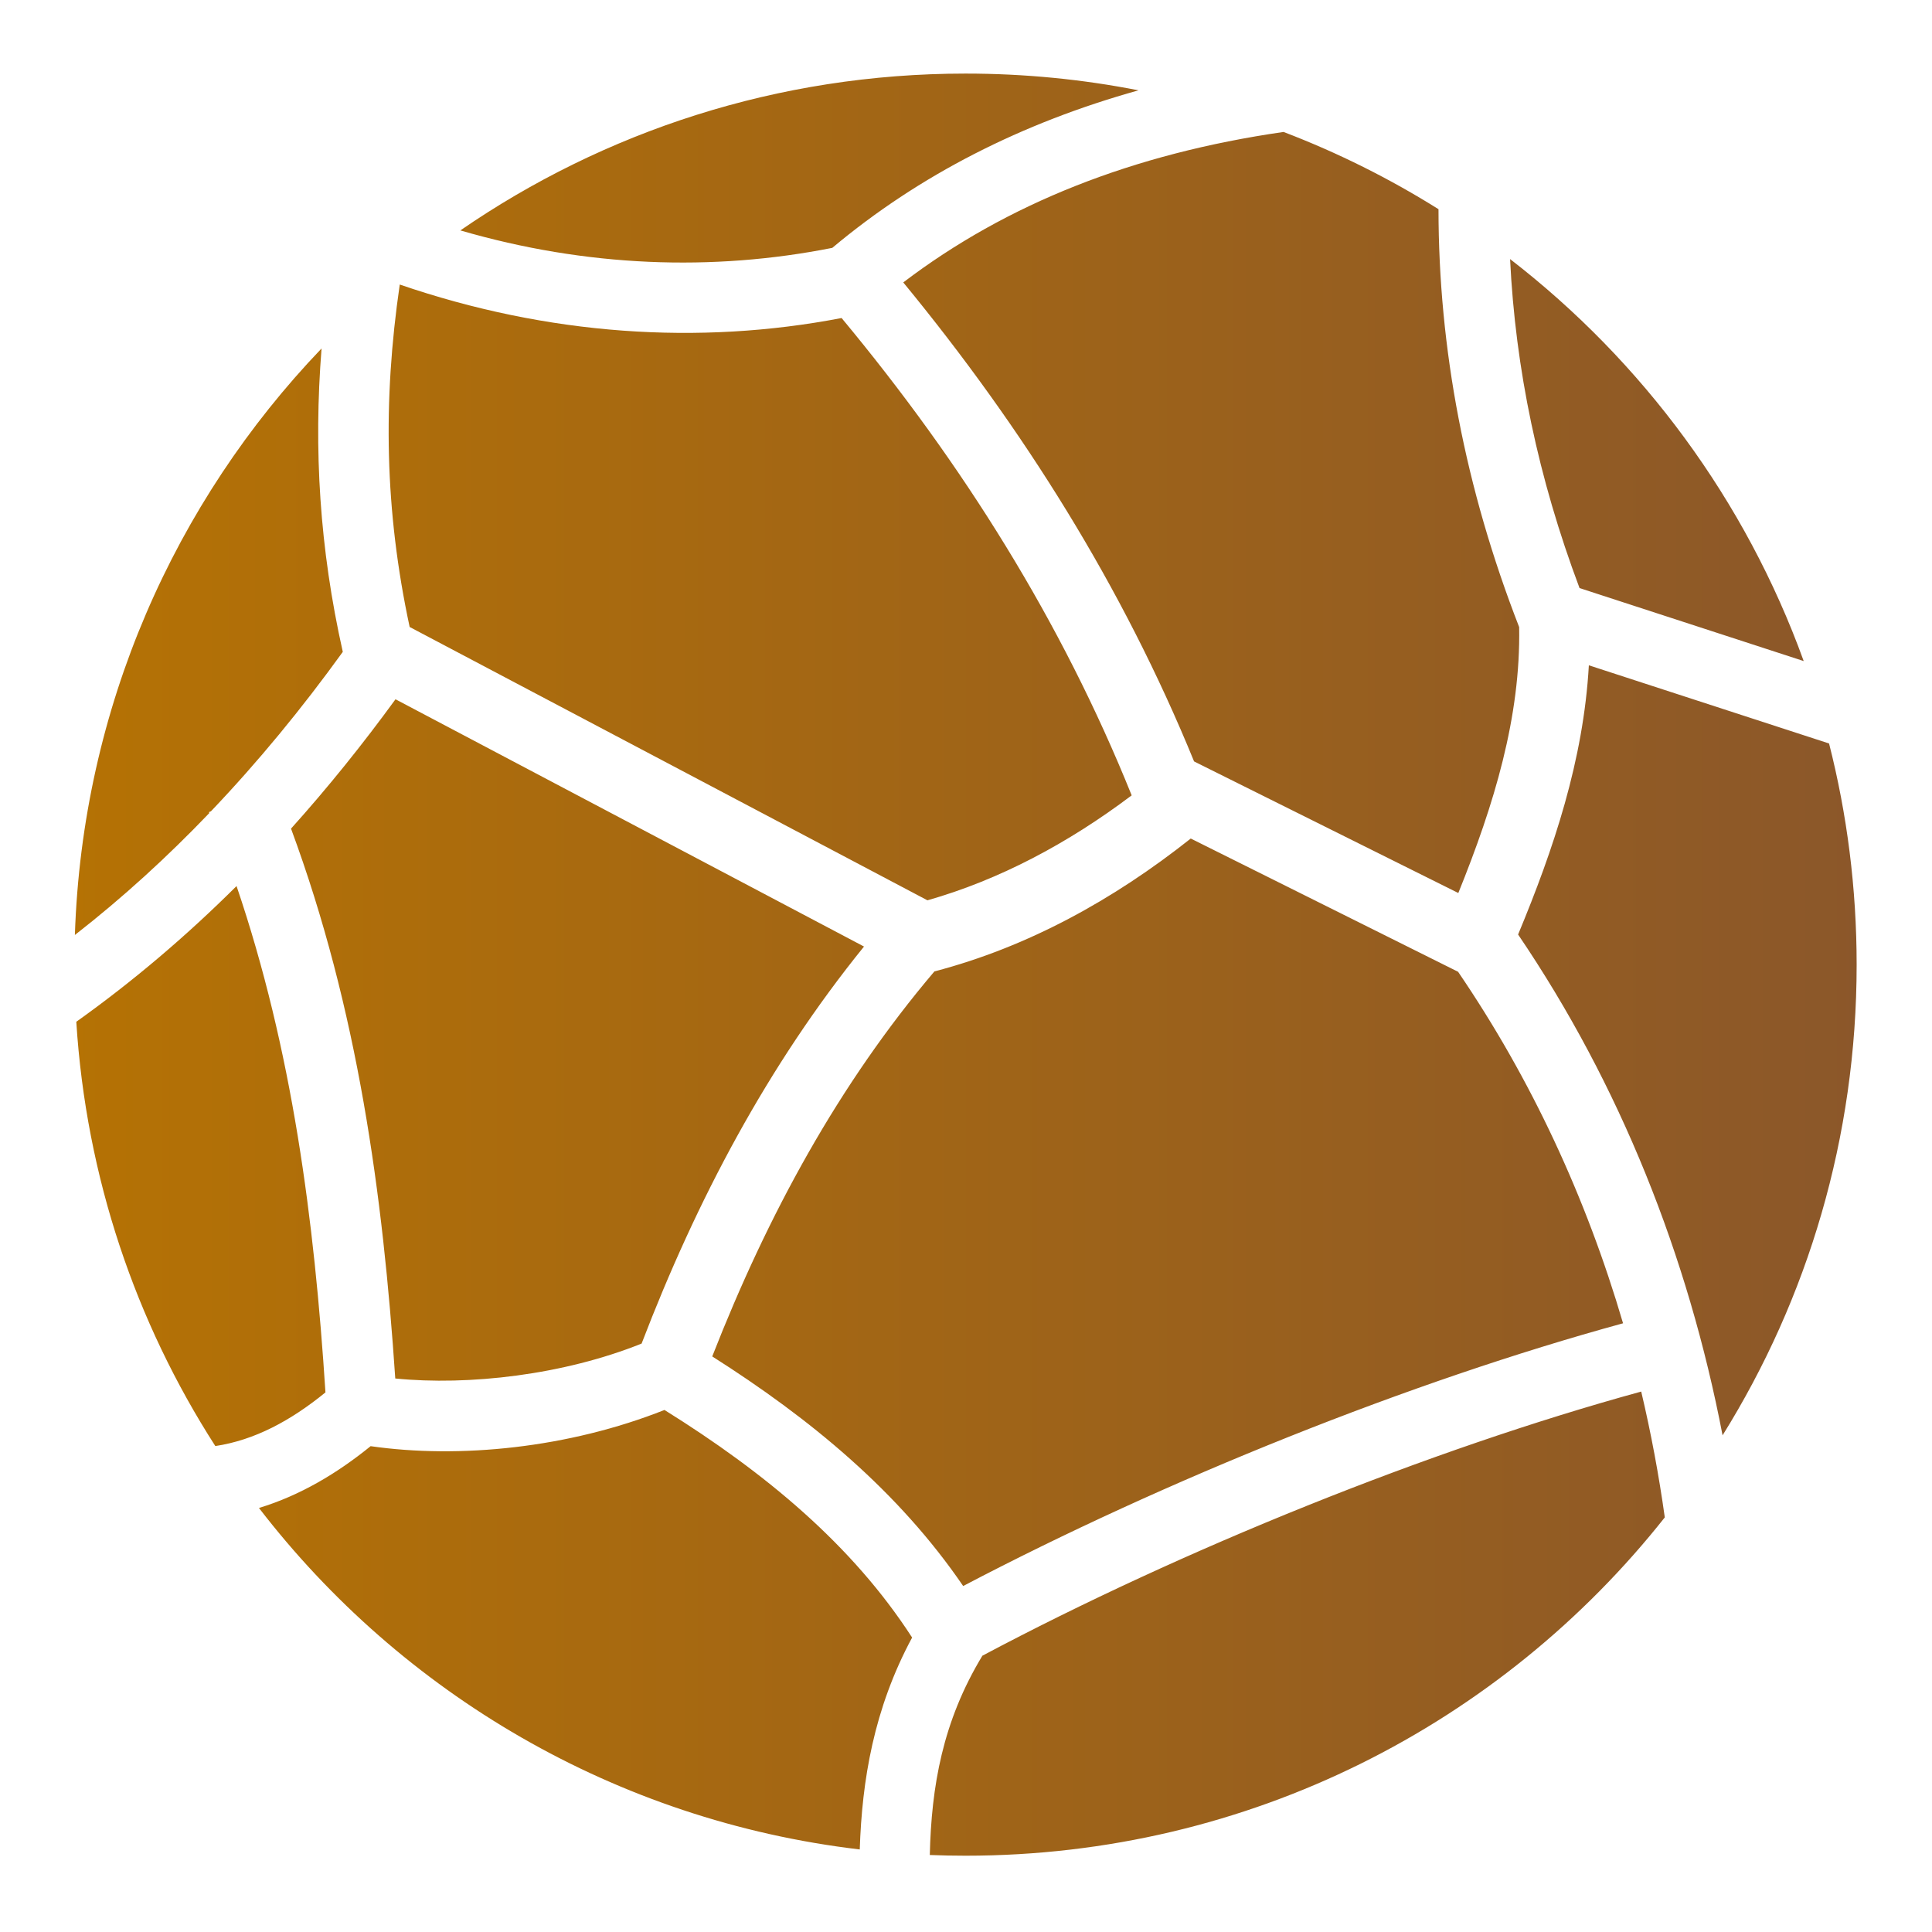
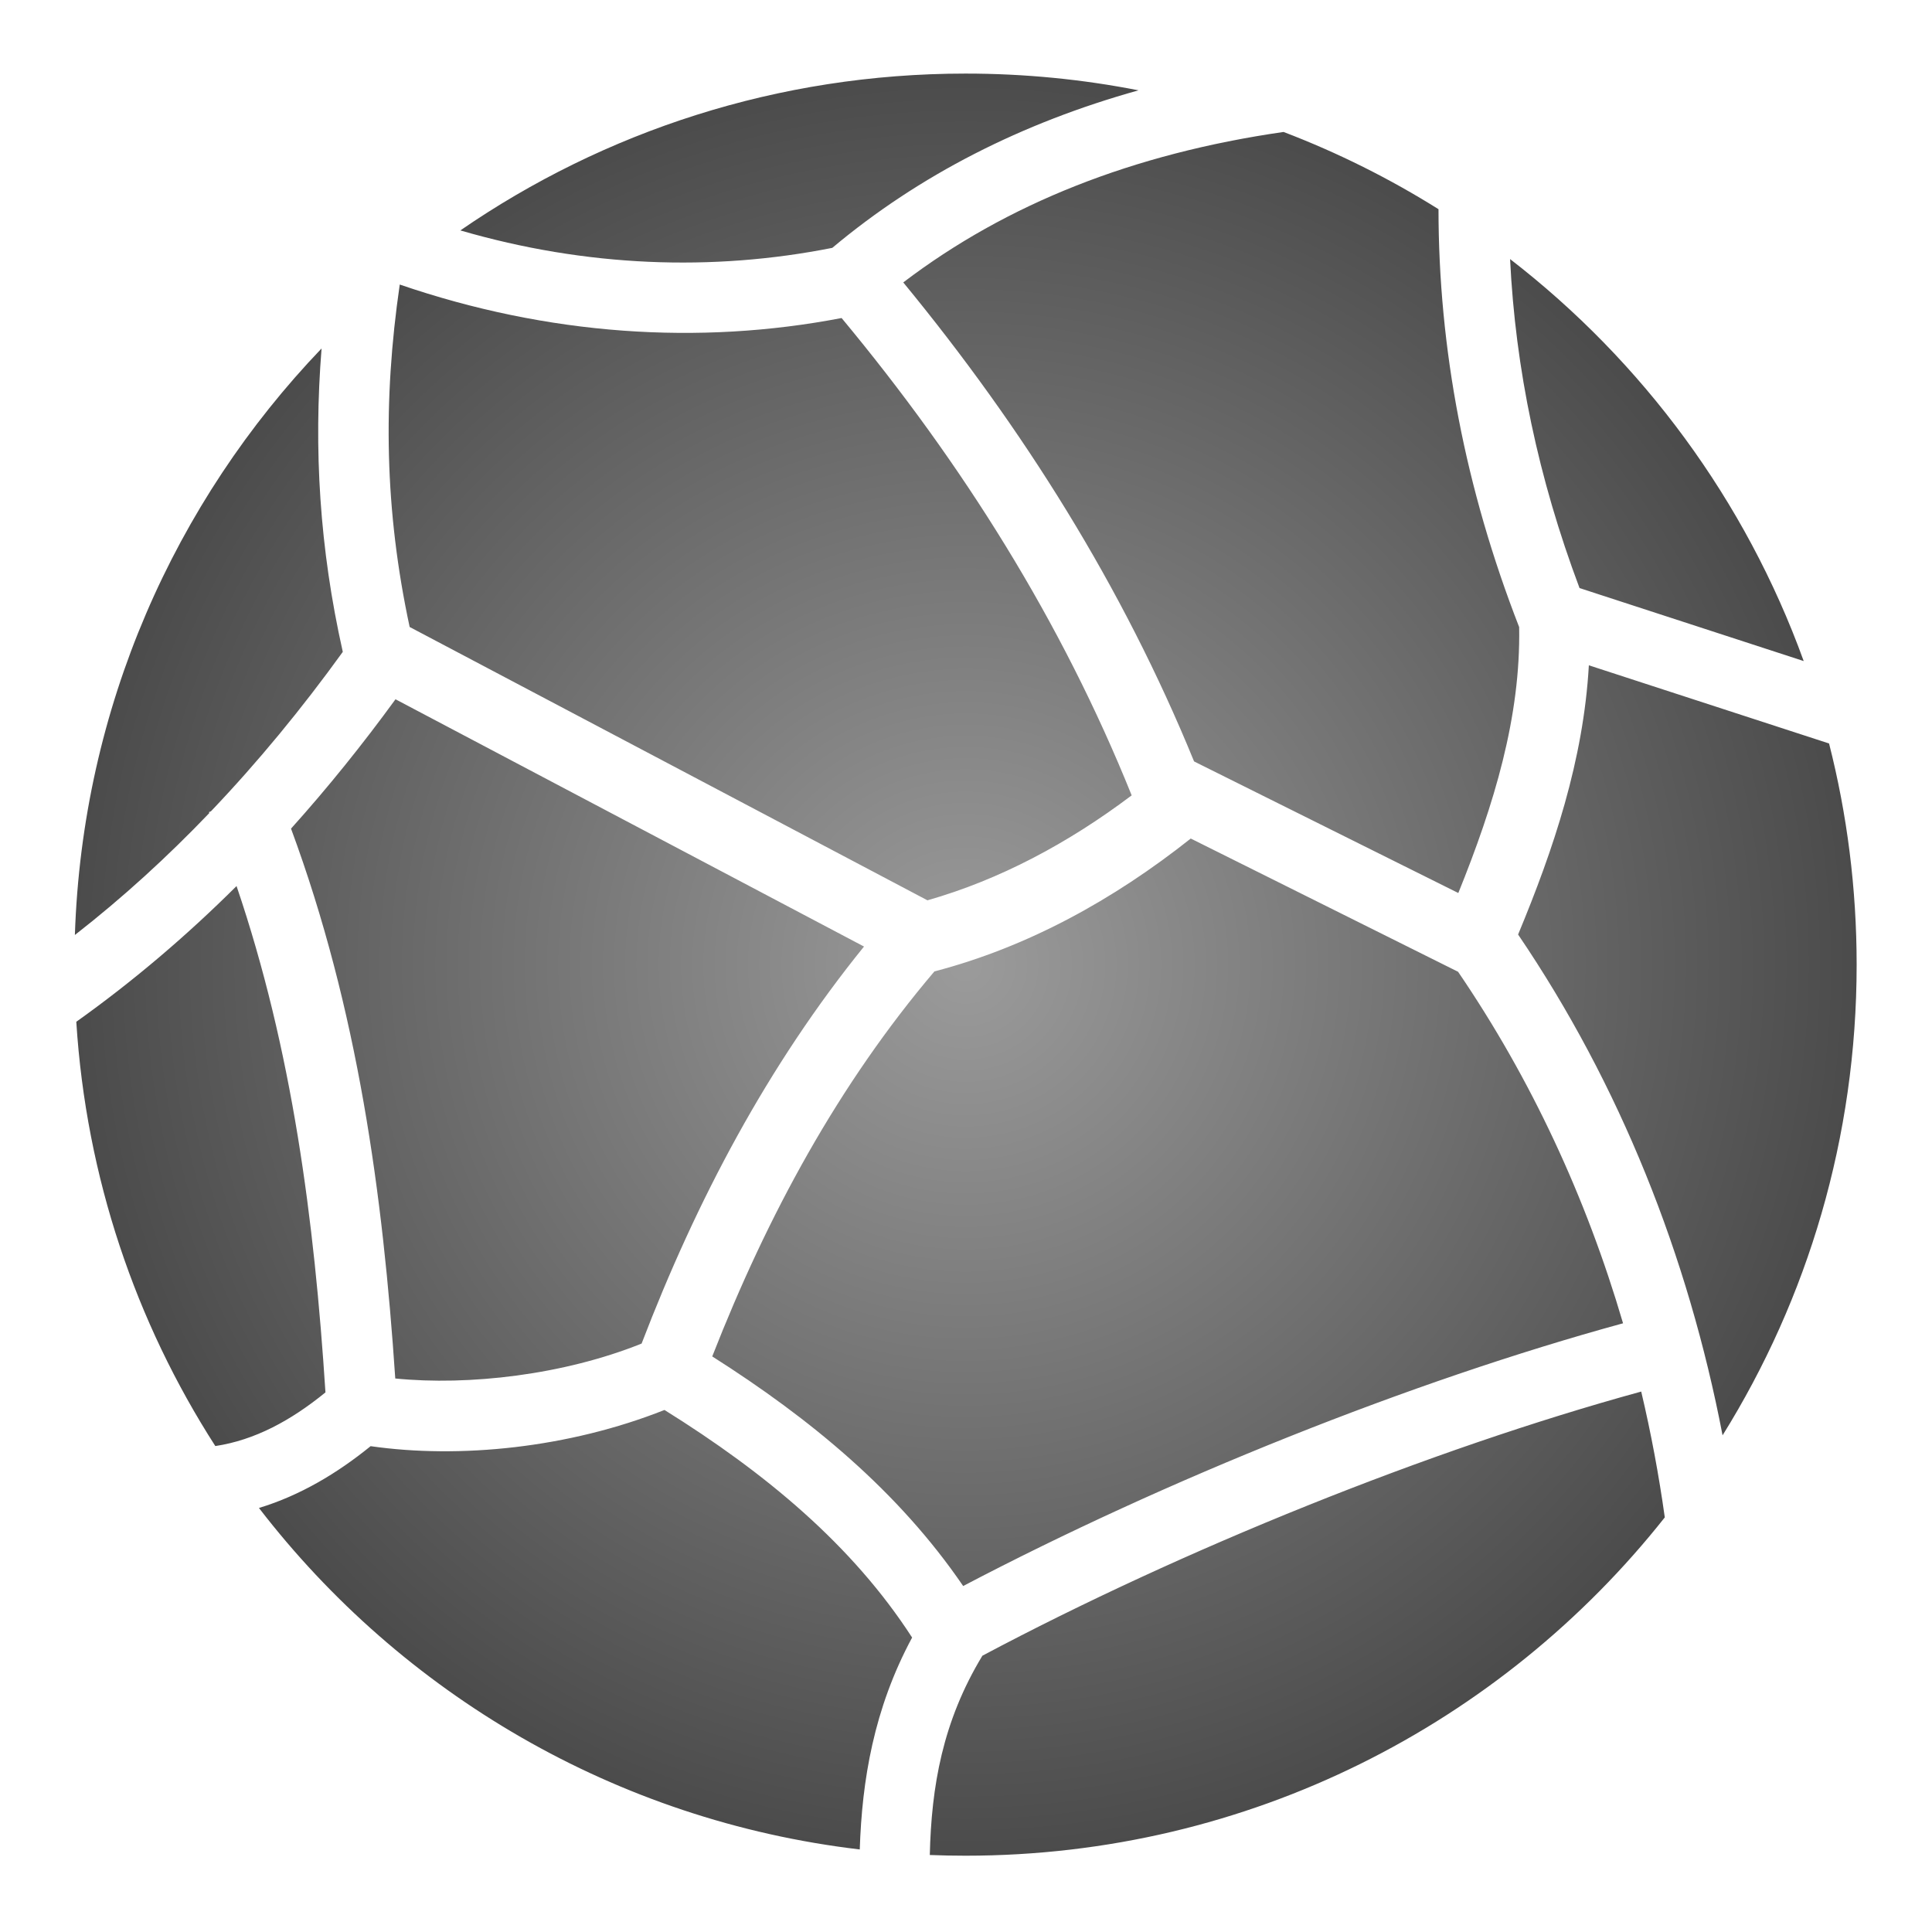
- <svg xmlns="http://www.w3.org/2000/svg" viewBox="0 0 512 512" style="height: 40px; width: 40px;">
+ <svg xmlns="http://www.w3.org/2000/svg" viewBox="0 0 512 512" style="height: 64px; width: 64px;">
  <defs>
-     <linearGradient id="gradient-1">
-       <stop offset="0%" stop-color="#b57204" stop-opacity="1" />
-       <stop offset="100%" stop-color="#8b572a" stop-opacity="1" />
-     </linearGradient>
+     <radialGradient id="gradient-1">
+       <stop offset="0%" stop-color="#9b9b9b" stop-opacity="1" />
+       <stop offset="100%" stop-color="#4a4a4a" stop-opacity="1" />
+     </radialGradient>
  </defs>
  <g class="" transform="translate(0,0)" style="touch-action: none;">
    <path d="M255.875 19.5C206.14 19.5 160.037 34.86 122 61.063c33.35 9.71 66.81 10.924 98.563 4.624 23.058-19.33 50.26-33.13 81.156-41.75-14.83-2.91-30.157-4.437-45.845-4.437zm84.28 15.47c-39.835 5.745-73.35 19.004-100.78 39.874 31.776 38.663 58.146 80.623 77.063 126.937l2.125 1.064 67.906 33.812c9.494-23.477 16.547-46.637 16.124-70.47-14.33-36.806-21.36-73.78-21.375-110.75-12.902-8.085-26.644-14.965-41.064-20.467zm60.033 33.686c1.4 29.016 7.45 58.036 18.406 87.188L478 175.188c-15.394-42.552-42.668-79.38-77.813-106.532zm-294.25 6.75c-4.492 30.815-4.006 59.867 2.624 90.75l137.22 72.438c19.06-5.428 37.233-15.08 54.124-27.813-18.547-46.068-44.764-87.854-76.875-126.5-37.813 7.266-77.826 4.59-117.093-8.874zm-20.72 16.938c-38.897 40.635-63.402 95.16-65.374 155.437 12.708-9.902 24.53-20.713 35.625-32.31-.035-.084-.06-.17-.095-.25l.53-.22c12.524-13.14 24.12-27.26 34.94-42.25-6.154-27.393-7.755-53.692-5.626-80.406zm335.844 83.97c-1.416 25.13-9.332 48.69-18.75 71.342 27.002 39.79 45.036 85.1 54.188 132.72 22.526-36.18 35.53-78.914 35.53-124.72 0-20.237-2.535-39.886-7.31-58.625l-63.658-20.718zm-316.25 9c-8.685 11.924-17.89 23.38-27.687 34.28 17.71 47.887 24.35 96.876 27.625 145.72 19.492 1.947 44.6-.948 65.28-9.252 14.61-38.1 33.473-73.77 58.94-105.218l-124.157-65.53zm210.75 36.905c-20.514 16.267-43.27 28.78-67.937 35.218-25.362 29.9-44.158 64.425-58.875 102.03 25.945 16.47 49.38 35.766 66.5 60.844 53.625-28.136 118.39-54.17 174.875-69.625-9.758-33.28-24.35-64.76-43.72-93.156l-70.842-35.31zM62.688 234.812C49.61 247.83 35.511 259.882 20.22 270.78c2.602 41.27 15.764 79.64 36.843 112.44 10.402-1.57 19.94-6.687 29.187-14.22-2.964-45.772-8.778-90.685-23.563-134.188zm372.25 133.968c-56.05 15.36-121.654 41.877-174.593 70-10.558 17.43-13.517 34.648-13.938 52.814 3.145.124 6.294.187 9.47.187 75.177 0 142.078-35.016 185.31-89.655-1.577-11.25-3.65-22.378-6.248-33.344zm-258.843 4.876c-25.448 10.093-54.342 12.98-77.875 9.594-8.802 7.15-18.705 13.085-29.595 16.375 37.79 49.093 94.466 82.86 159.22 90.5.59-18.247 3.69-37.243 13.874-56.156-15.817-24.467-38.78-43.577-65.626-60.314z" fill="url(#gradient-1)" />
  </g>
</svg>
